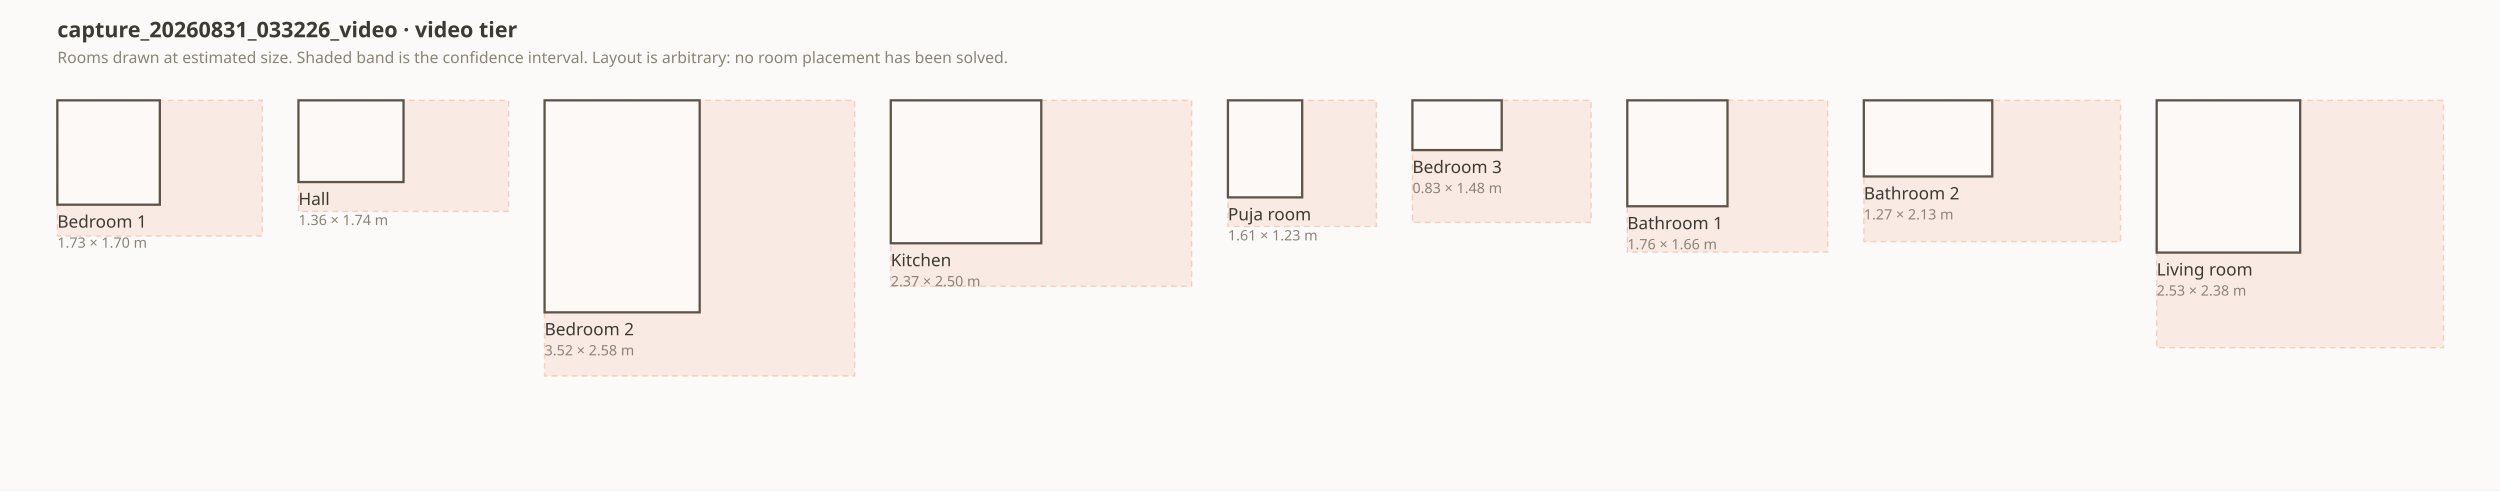
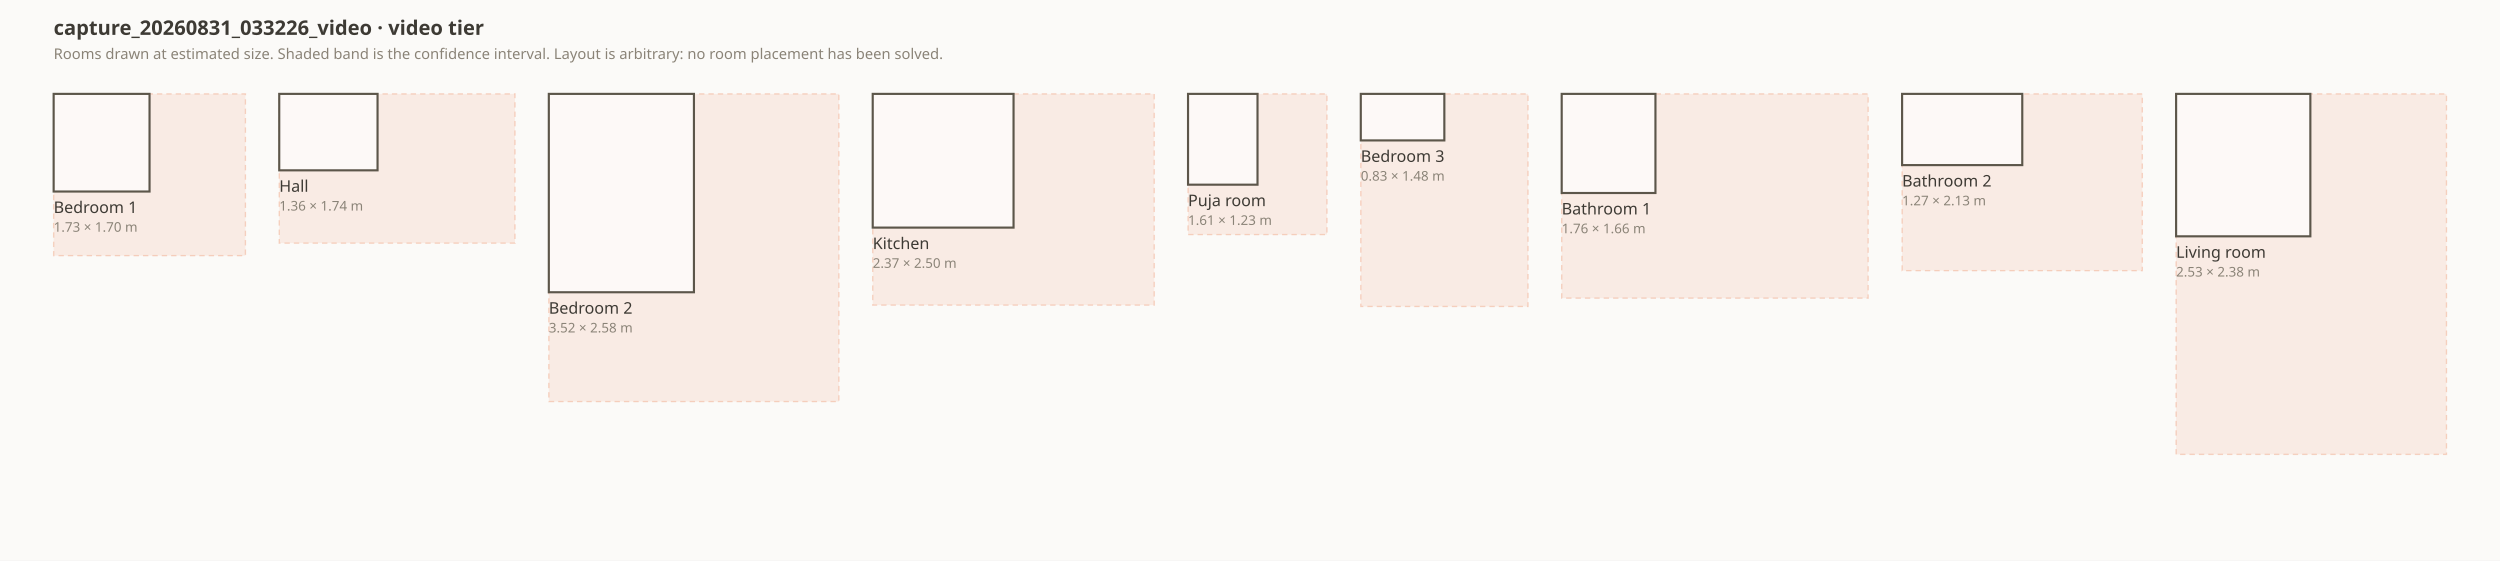
- <svg xmlns="http://www.w3.org/2000/svg" width="1744" height="342" viewBox="0 0 1744 342" font-family="ui-sans-serif,system-ui,sans-serif">
-   <rect width="1744" height="342" fill="#fbfaf8" />
+ <svg xmlns="http://www.w3.org/2000/svg" width="1864" height="418" viewBox="0 0 1864 418" font-family="ui-sans-serif,system-ui,sans-serif">
+   <rect width="1864" height="418" fill="#fbfaf8" />
  <text x="40" y="26" font-size="15" font-weight="600" fill="#3d3a34">capture_20260831_033226_video · video tier</text>
  <text x="40" y="44" font-size="11" fill="#8a8377">Rooms drawn at estimated size. Shaded band is the confidence interval. Layout is arbitrary: no room placement has been solved.</text>
-   <rect x="40.0" y="70.0" width="143.0" height="94.7" fill="#e8642e" fill-opacity="0.10" stroke="#e8642e" stroke-opacity="0.25" stroke-dasharray="4 3" />
+   <rect x="40.0" y="70.0" width="143.0" height="120.6" fill="#e8642e" fill-opacity="0.10" stroke="#e8642e" stroke-opacity="0.25" stroke-dasharray="4 3" />
  <rect x="40.0" y="70.0" width="71.5" height="72.8" fill="#ffffff" fill-opacity="0.7" stroke="#5c564a" stroke-width="1.6" />
  <text x="40.0" y="158.8" font-size="12" fill="#3d3a34">Bedroom 1</text>
  <text x="40.0" y="172.8" font-size="10" fill="#8a8377">1.73 × 1.70 m</text>
-   <rect x="208.2" y="70.0" width="146.6" height="77.5" fill="#e8642e" fill-opacity="0.10" stroke="#e8642e" stroke-opacity="0.25" stroke-dasharray="4 3" />
+   <rect x="208.2" y="70.0" width="175.8" height="111.3" fill="#e8642e" fill-opacity="0.10" stroke="#e8642e" stroke-opacity="0.25" stroke-dasharray="4 3" />
  <rect x="208.2" y="70.0" width="73.3" height="57.0" fill="#ffffff" fill-opacity="0.7" stroke="#5c564a" stroke-width="1.6" />
  <text x="208.2" y="143.0" font-size="12" fill="#3d3a34">Hall</text>
  <text x="208.2" y="157.0" font-size="10" fill="#8a8377">1.36 × 1.74 m</text>
-   <rect x="379.9" y="70.0" width="216.3" height="192.3" fill="#e8642e" fill-opacity="0.10" stroke="#e8642e" stroke-opacity="0.25" stroke-dasharray="4 3" />
-   <rect x="379.9" y="70.0" width="108.2" height="147.9" fill="#ffffff" fill-opacity="0.7" stroke="#5c564a" stroke-width="1.6" />
-   <text x="379.9" y="233.9" font-size="12" fill="#3d3a34">Bedroom 2</text>
-   <text x="379.9" y="247.9" font-size="10" fill="#8a8377">3.52 × 2.58 m</text>
-   <rect x="621.4" y="70.0" width="209.9" height="129.7" fill="#e8642e" fill-opacity="0.10" stroke="#e8642e" stroke-opacity="0.25" stroke-dasharray="4 3" />
-   <rect x="621.4" y="70.0" width="105.0" height="99.7" fill="#ffffff" fill-opacity="0.7" stroke="#5c564a" stroke-width="1.6" />
-   <text x="621.4" y="185.7" font-size="12" fill="#3d3a34">Kitchen</text>
-   <text x="621.4" y="199.7" font-size="10" fill="#8a8377">2.37 × 2.50 m</text>
-   <rect x="856.6" y="70.0" width="103.6" height="88.0" fill="#e8642e" fill-opacity="0.10" stroke="#e8642e" stroke-opacity="0.25" stroke-dasharray="4 3" />
-   <rect x="856.6" y="70.0" width="51.8" height="67.7" fill="#ffffff" fill-opacity="0.7" stroke="#5c564a" stroke-width="1.6" />
-   <text x="856.6" y="153.7" font-size="12" fill="#3d3a34">Puja room</text>
-   <text x="856.6" y="167.7" font-size="10" fill="#8a8377">1.61 × 1.23 m</text>
-   <rect x="985.3" y="70.0" width="124.7" height="85.2" fill="#e8642e" fill-opacity="0.10" stroke="#e8642e" stroke-opacity="0.25" stroke-dasharray="4 3" />
-   <rect x="985.3" y="70.0" width="62.3" height="34.7" fill="#ffffff" fill-opacity="0.7" stroke="#5c564a" stroke-width="1.6" />
-   <text x="985.3" y="120.7" font-size="12" fill="#3d3a34">Bedroom 3</text>
-   <text x="985.3" y="134.7" font-size="10" fill="#8a8377">0.83 × 1.48 m</text>
-   <rect x="1135.2" y="70.0" width="139.8" height="105.9" fill="#e8642e" fill-opacity="0.10" stroke="#e8642e" stroke-opacity="0.25" stroke-dasharray="4 3" />
-   <rect x="1135.2" y="70.0" width="69.9" height="73.9" fill="#ffffff" fill-opacity="0.7" stroke="#5c564a" stroke-width="1.6" />
-   <text x="1135.2" y="159.9" font-size="12" fill="#3d3a34">Bathroom 1</text>
-   <text x="1135.2" y="173.9" font-size="10" fill="#8a8377">1.76 × 1.66 m</text>
-   <rect x="1300.2" y="70.0" width="179.1" height="98.5" fill="#e8642e" fill-opacity="0.10" stroke="#e8642e" stroke-opacity="0.25" stroke-dasharray="4 3" />
-   <rect x="1300.2" y="70.0" width="89.6" height="53.1" fill="#ffffff" fill-opacity="0.7" stroke="#5c564a" stroke-width="1.6" />
-   <text x="1300.2" y="139.1" font-size="12" fill="#3d3a34">Bathroom 2</text>
-   <text x="1300.2" y="153.1" font-size="10" fill="#8a8377">1.27 × 2.13 m</text>
-   <rect x="1504.5" y="70.0" width="200.1" height="172.6" fill="#e8642e" fill-opacity="0.10" stroke="#e8642e" stroke-opacity="0.25" stroke-dasharray="4 3" />
-   <rect x="1504.5" y="70.0" width="100.1" height="106.2" fill="#ffffff" fill-opacity="0.7" stroke="#5c564a" stroke-width="1.6" />
-   <text x="1504.5" y="192.2" font-size="12" fill="#3d3a34">Living room</text>
-   <text x="1504.5" y="206.2" font-size="10" fill="#8a8377">2.53 × 2.38 m</text>
+   <rect x="409.2" y="70.0" width="216.3" height="229.4" fill="#e8642e" fill-opacity="0.10" stroke="#e8642e" stroke-opacity="0.25" stroke-dasharray="4 3" />
+   <rect x="409.2" y="70.0" width="108.2" height="147.9" fill="#ffffff" fill-opacity="0.7" stroke="#5c564a" stroke-width="1.6" />
+   <text x="409.2" y="233.9" font-size="12" fill="#3d3a34">Bedroom 2</text>
+   <text x="409.2" y="247.9" font-size="10" fill="#8a8377">3.52 × 2.58 m</text>
+   <rect x="650.7" y="70.0" width="209.9" height="157.5" fill="#e8642e" fill-opacity="0.10" stroke="#e8642e" stroke-opacity="0.25" stroke-dasharray="4 3" />
+   <rect x="650.7" y="70.0" width="105.0" height="99.7" fill="#ffffff" fill-opacity="0.7" stroke="#5c564a" stroke-width="1.6" />
+   <text x="650.7" y="185.7" font-size="12" fill="#3d3a34">Kitchen</text>
+   <text x="650.7" y="199.7" font-size="10" fill="#8a8377">2.37 × 2.50 m</text>
+   <rect x="885.8" y="70.0" width="103.6" height="104.9" fill="#e8642e" fill-opacity="0.10" stroke="#e8642e" stroke-opacity="0.25" stroke-dasharray="4 3" />
+   <rect x="885.8" y="70.0" width="51.8" height="67.7" fill="#ffffff" fill-opacity="0.7" stroke="#5c564a" stroke-width="1.6" />
+   <text x="885.8" y="153.7" font-size="12" fill="#3d3a34">Puja room</text>
+   <text x="885.8" y="167.7" font-size="10" fill="#8a8377">1.61 × 1.23 m</text>
+   <rect x="1014.6" y="70.0" width="124.7" height="158.5" fill="#e8642e" fill-opacity="0.10" stroke="#e8642e" stroke-opacity="0.25" stroke-dasharray="4 3" />
+   <rect x="1014.6" y="70.0" width="62.3" height="34.7" fill="#ffffff" fill-opacity="0.7" stroke="#5c564a" stroke-width="1.6" />
+   <text x="1014.6" y="120.7" font-size="12" fill="#3d3a34">Bedroom 3</text>
+   <text x="1014.6" y="134.7" font-size="10" fill="#8a8377">0.83 × 1.48 m</text>
+   <rect x="1164.4" y="70.0" width="228.5" height="152.3" fill="#e8642e" fill-opacity="0.10" stroke="#e8642e" stroke-opacity="0.25" stroke-dasharray="4 3" />
+   <rect x="1164.4" y="70.0" width="69.9" height="73.9" fill="#ffffff" fill-opacity="0.7" stroke="#5c564a" stroke-width="1.6" />
+   <text x="1164.4" y="159.9" font-size="12" fill="#3d3a34">Bathroom 1</text>
+   <text x="1164.4" y="173.9" font-size="10" fill="#8a8377">1.76 × 1.66 m</text>
+   <rect x="1418.2" y="70.0" width="179.1" height="131.8" fill="#e8642e" fill-opacity="0.10" stroke="#e8642e" stroke-opacity="0.25" stroke-dasharray="4 3" />
+   <rect x="1418.2" y="70.0" width="89.6" height="53.1" fill="#ffffff" fill-opacity="0.7" stroke="#5c564a" stroke-width="1.6" />
+   <text x="1418.2" y="139.1" font-size="12" fill="#3d3a34">Bathroom 2</text>
+   <text x="1418.2" y="153.1" font-size="10" fill="#8a8377">1.27 × 2.13 m</text>
+   <rect x="1622.5" y="70.0" width="201.6" height="268.8" fill="#e8642e" fill-opacity="0.10" stroke="#e8642e" stroke-opacity="0.25" stroke-dasharray="4 3" />
+   <rect x="1622.5" y="70.0" width="100.1" height="106.2" fill="#ffffff" fill-opacity="0.7" stroke="#5c564a" stroke-width="1.6" />
+   <text x="1622.5" y="192.2" font-size="12" fill="#3d3a34">Living room</text>
+   <text x="1622.5" y="206.2" font-size="10" fill="#8a8377">2.53 × 2.38 m</text>
</svg>
